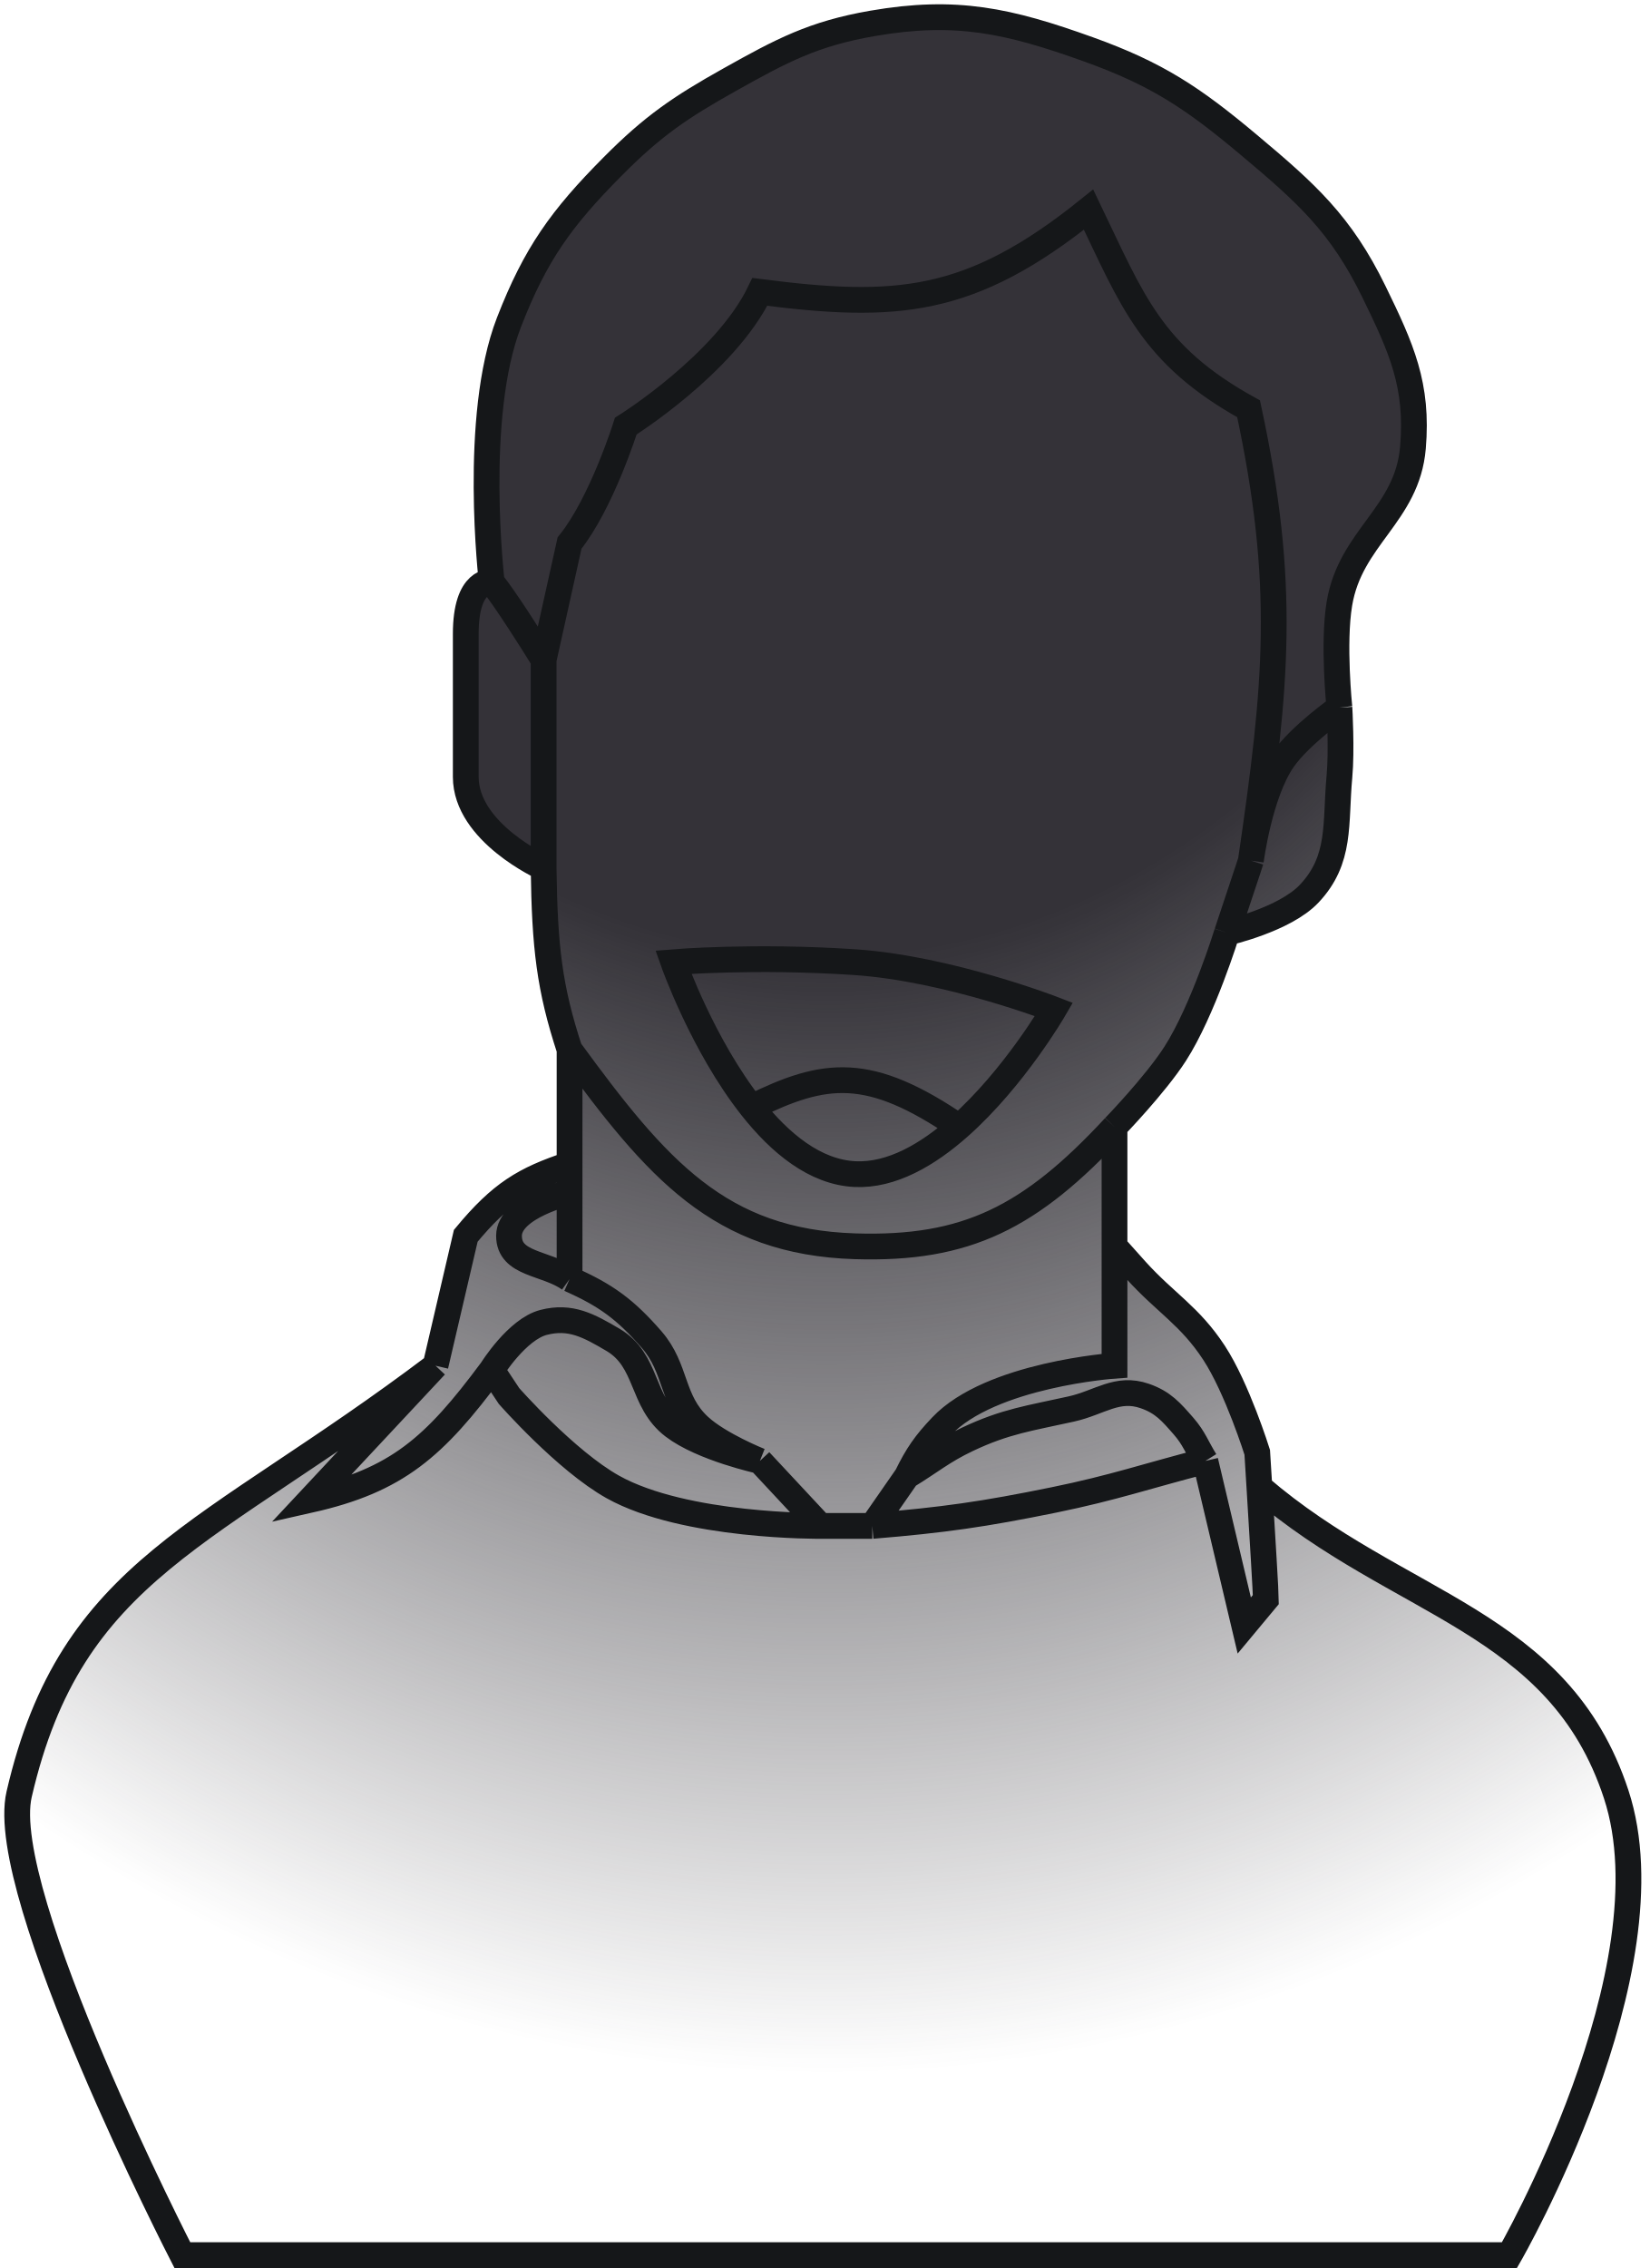
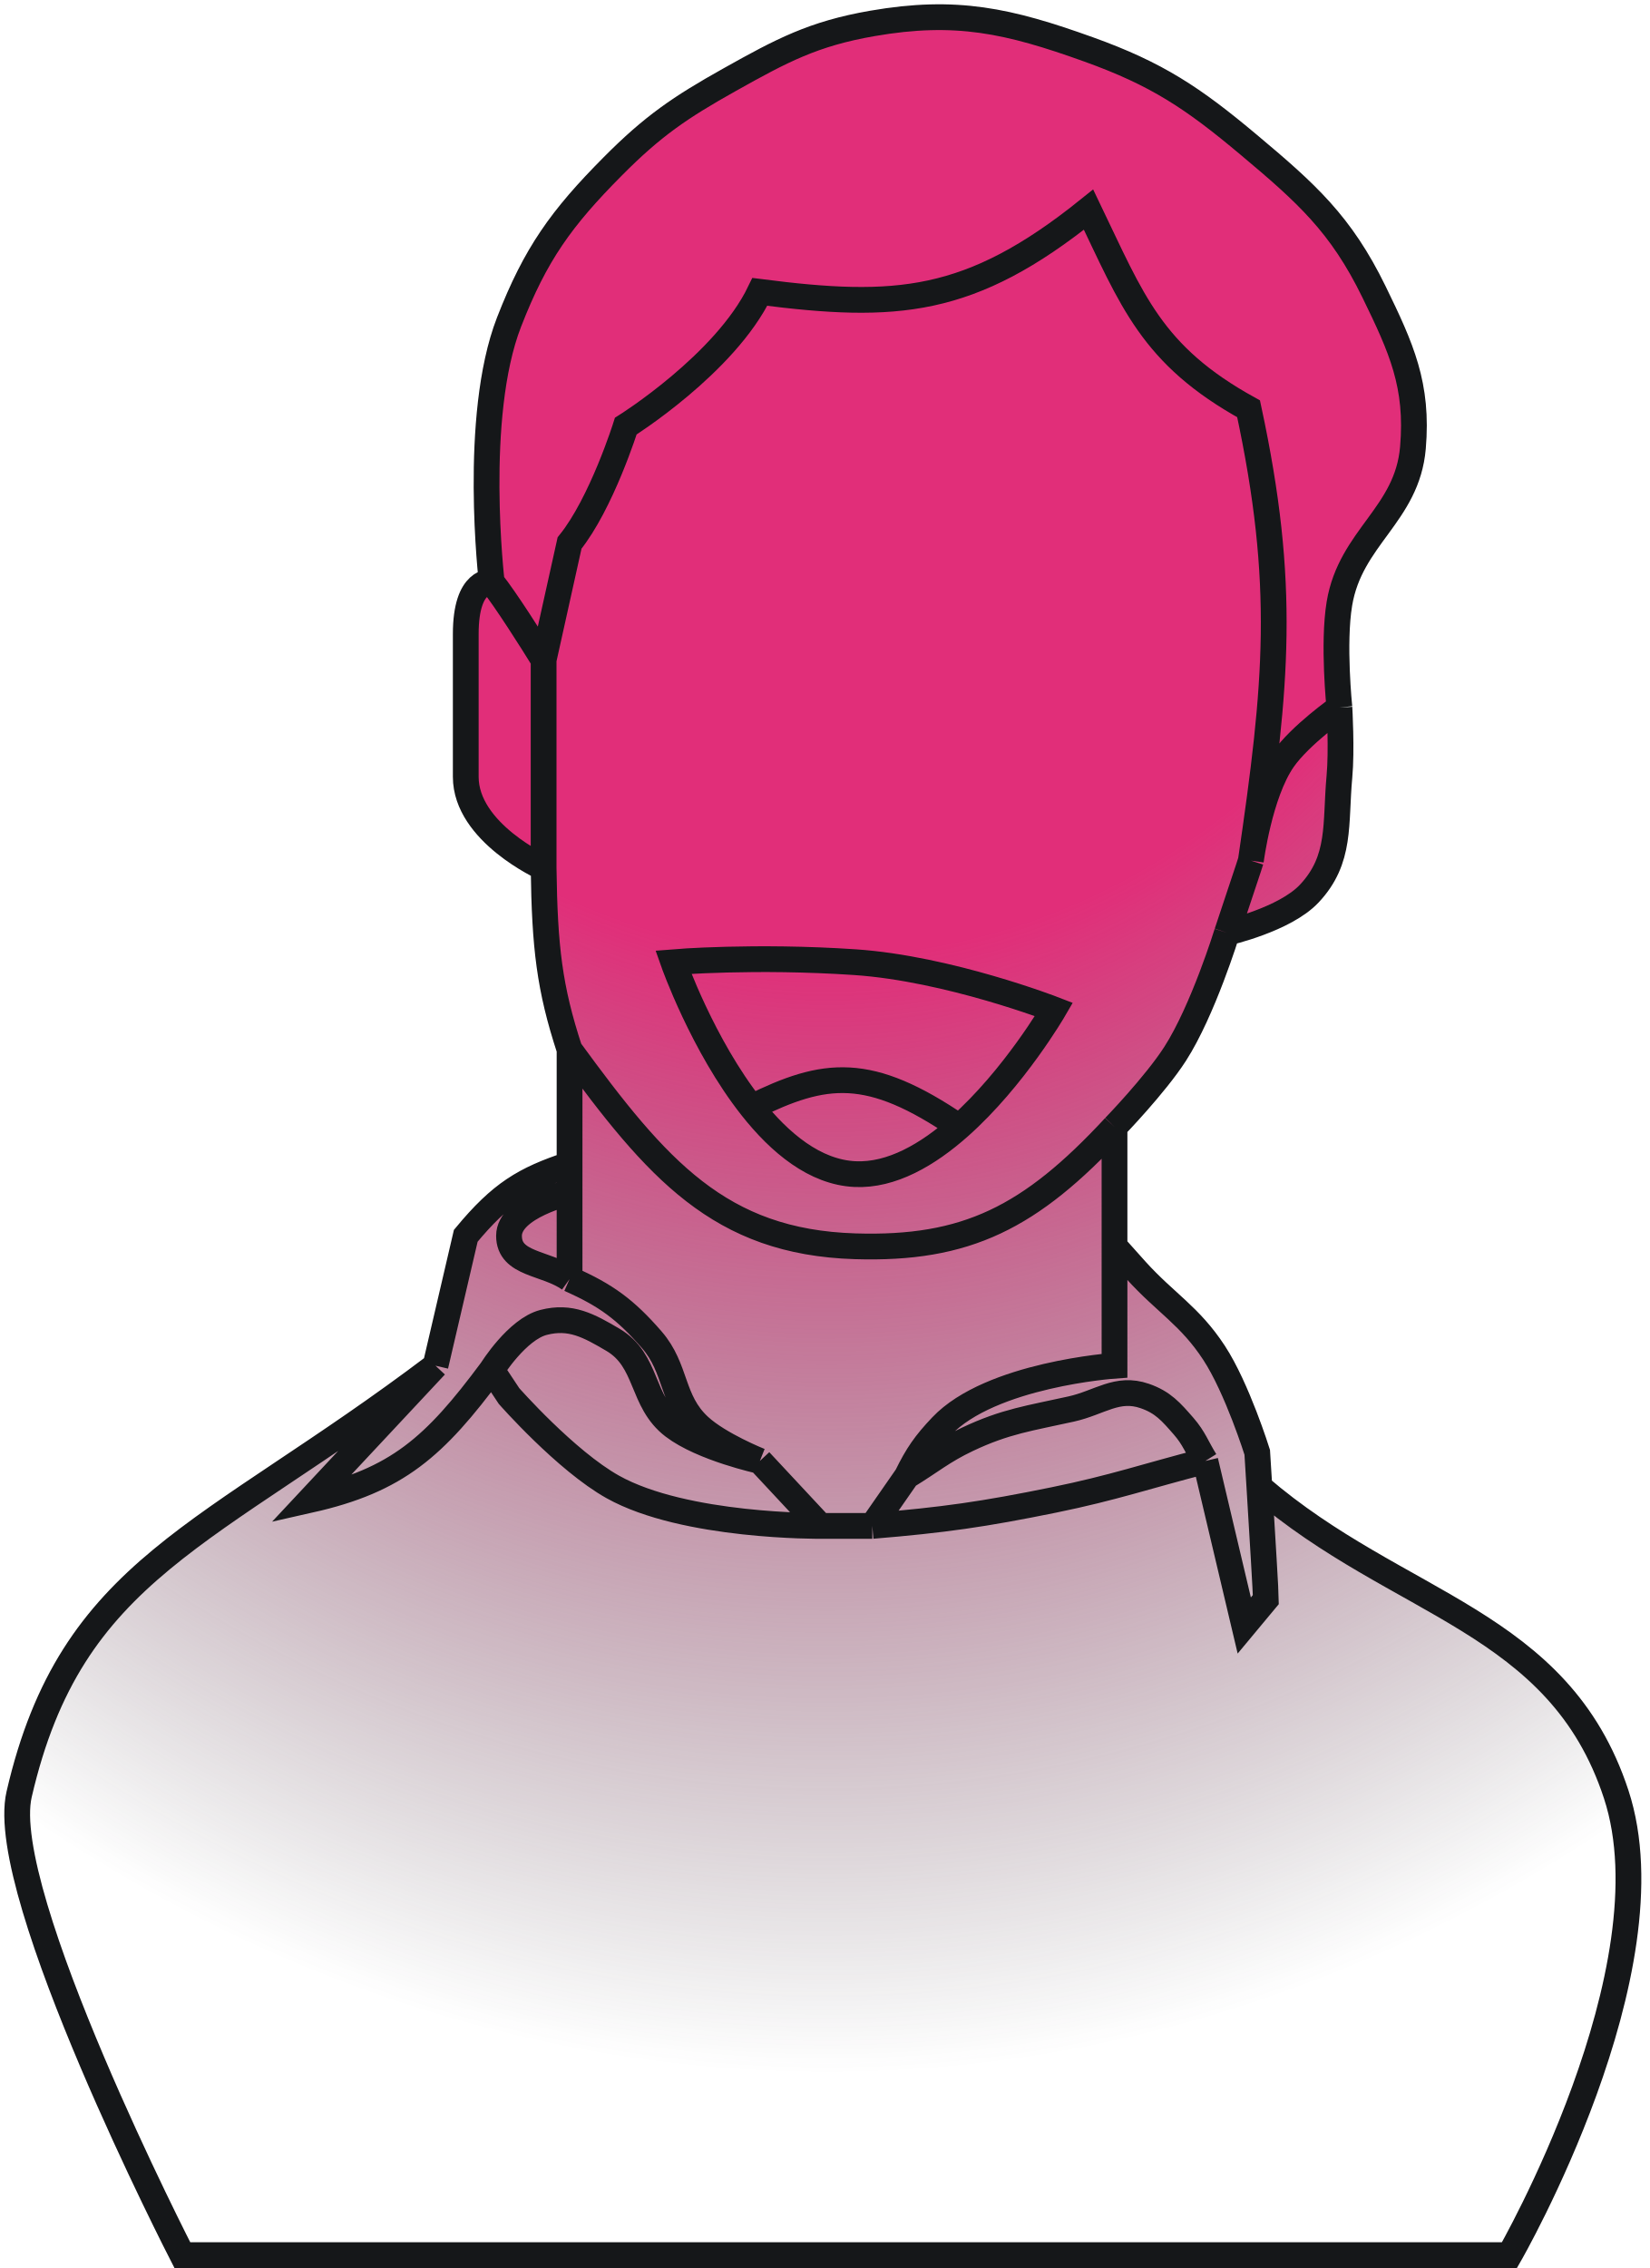
<svg xmlns="http://www.w3.org/2000/svg" width="192" height="264" viewBox="0 0 192 264" fill="none">
  <path d="M142.838 108.569C142.838 108.569 140.043 117.643 136.796 122.681C134.461 126.303 129.747 131.169 129.747 131.169V145.069C129.747 145.069 131.274 146.79 132.264 147.882C135.722 151.697 138.505 153.15 141.327 157.458C144.032 161.586 146.362 169.05 146.362 169.05C146.434 170.193 146.52 171.587 146.612 173.082C162.835 187.057 181.473 188.524 188.152 208.867C194.859 229.294 175.726 262.5 175.726 262.5H21.226C21.226 262.5 -0.431 220.374 2.226 208.867C8.338 182.397 24.153 179.046 50.698 158.97L54.222 143.85C58.327 138.895 61.048 137.279 66.306 135.534V122.177C63.966 115.028 63.408 110.293 63.285 101.009C63.285 101.009 54.222 96.92 54.222 90.425V73.792C54.222 67.297 57.243 67.744 57.243 67.744C57.243 67.744 54.973 48.535 59.257 37.504C62.34 29.566 65.343 25.398 71.341 19.359C76 14.669 79.17 12.508 84.936 9.279C91.022 5.871 94.68 3.92 101.551 2.727C111.307 1.033 117.406 2.404 126.726 5.751C134.693 8.612 138.867 11.398 145.355 16.839C152.09 22.488 156.104 26.07 159.957 33.976C163.156 40.54 165.112 44.843 164.488 52.12C163.819 59.927 157.215 62.535 155.929 70.264C155.153 74.924 155.929 82.361 155.929 82.361C155.929 82.361 156.219 87.289 155.929 90.425C155.423 95.891 156.169 100.041 152.404 104.033C149.566 107.042 142.838 108.569 142.838 108.569Z" fill="url(#paint0_radial_5_61)" />
  <path d="M142.838 108.569C142.838 108.569 140.043 117.643 136.796 122.681C134.461 126.303 129.747 131.169 129.747 131.169M142.838 108.569C142.838 108.569 149.566 107.042 152.404 104.033C156.169 100.041 155.423 95.891 155.929 90.425C156.219 87.289 155.929 82.361 155.929 82.361M142.838 108.569L145.355 101.009L145.621 100.178M155.929 82.361C155.929 82.361 155.153 74.924 155.929 70.264C157.215 62.535 163.819 59.927 164.488 52.12C165.112 44.843 163.156 40.54 159.957 33.976C156.104 26.07 152.09 22.488 145.355 16.839C138.867 11.398 134.693 8.612 126.726 5.751C117.406 2.404 111.307 1.033 101.551 2.727C94.68 3.92 91.022 5.871 84.936 9.279C79.17 12.508 76 14.669 71.341 19.359C65.343 25.398 62.34 29.566 59.257 37.504C54.973 48.535 57.243 67.744 57.243 67.744M155.929 82.361C155.929 82.361 151.377 85.555 149.383 88.409C146.621 92.364 145.621 100.178 145.621 100.178M57.243 67.744C57.243 67.744 54.222 67.297 54.222 73.792C54.222 80.288 54.222 83.929 54.222 90.425C54.222 96.92 63.285 101.009 63.285 101.009M57.243 67.744C58.855 69.76 61.943 74.632 63.285 76.816M63.285 101.009C63.407 110.293 63.966 115.028 66.306 122.177M63.285 101.009C63.285 98.657 63.285 93.65 63.285 92.441C63.285 91.231 63.285 81.52 63.285 76.816M66.306 122.177C76.487 136.119 83.791 144.577 99.537 145.069C112.515 145.475 119.958 141.723 129.747 131.169M66.306 122.177V135.534M66.306 148.89C70.553 150.762 72.828 152.44 75.873 155.946C78.817 159.336 78.113 162.98 81.411 166.026C83.742 168.178 88.46 170.058 88.46 170.058M66.306 148.89C66.306 144.953 66.306 138.81 66.306 138.81M66.306 148.89C63.554 146.922 59.257 147.236 59.257 143.85C59.257 140.463 66.306 138.81 66.306 138.81M129.747 131.169V145.069M101.551 177.618C99.192 177.618 95.509 177.618 95.509 177.618M101.551 177.618C109.865 176.929 114.524 176.263 122.698 174.594C129.66 173.173 133.438 171.83 140.32 170.058M101.551 177.618C103.124 175.355 104.006 174.086 105.579 171.822M95.509 177.618L88.46 170.058M95.509 177.618C95.509 177.618 79.725 177.77 71.341 173.082C65.867 170.021 59.257 162.498 59.257 162.498L57.243 159.46M88.46 170.058C88.46 170.058 81.758 168.598 78.39 166.026C74.574 163.112 75.482 158.376 71.341 155.946C68.544 154.304 66.426 153.122 63.285 153.93C60.189 154.727 57.243 159.46 57.243 159.46M66.306 135.534C61.048 137.279 58.327 138.895 54.222 143.85C54.222 143.85 52.074 153.065 50.698 158.97M66.306 135.534V138.81M50.698 158.97C44.996 165.072 36.096 174.594 36.096 174.594C46.239 172.307 50.582 168.439 57.243 159.46M50.698 158.97C24.153 179.046 8.338 182.397 2.226 208.867C-0.431 220.374 21.226 262.5 21.226 262.5H175.726C175.726 262.5 194.859 229.294 188.152 208.867C181.473 188.524 162.835 187.057 146.612 173.082M140.32 170.058C139.337 168.484 139.022 167.425 137.803 166.026C136.329 164.335 135.39 163.233 133.271 162.498C130.064 161.385 128.025 163.271 124.712 164.01C119.914 165.08 117.071 165.433 112.628 167.538C109.717 168.918 108.332 170.149 105.579 171.822M140.32 170.058C142.09 177.538 144.852 189.211 144.852 189.211L147.369 186.187C147.369 185.551 146.953 178.624 146.612 173.082M105.579 171.822C106.792 169.347 107.71 168.026 109.607 166.026C115.345 159.977 129.747 158.97 129.747 158.97V145.069M129.747 145.069C129.747 145.069 131.274 146.79 132.264 147.882C135.722 151.697 138.505 153.15 141.327 157.458C144.032 161.586 146.362 169.05 146.362 169.05C146.434 170.193 146.52 171.587 146.612 173.082M63.285 76.816L66.306 63.208C70.031 58.596 72.852 49.6 72.852 49.6C72.852 49.6 84.418 42.365 88.46 33.976C104.293 36.005 112.916 35.493 126.726 24.399C131.811 34.962 134.013 41.331 145.355 47.584C149.771 68.116 148.631 79.634 145.621 100.178M87.5 128.886C81.788 121.654 78.39 112 78.39 112C78.39 112 87.879 111.21 99.537 112C110.432 112.738 122.698 117.5 122.698 117.5C122.698 117.5 118.059 125.502 111.661 131.169M87.5 128.886C90.807 133.074 94.889 136.449 99.537 136.669C103.795 136.87 108.014 134.399 111.661 131.169M87.5 128.886C96.057 124.659 101.149 124.001 111.661 131.169" stroke="#151719" stroke-width="3" />
  <defs>
    <radialGradient id="paint0_radial_5_61" cx="0" cy="0" r="1" gradientUnits="userSpaceOnUse" gradientTransform="translate(96.2604 2) rotate(90) scale(240.052 192.294)">
-       <stop offset="0.454" stop-color="#343238" />
+       <stop offset="0.454" stop-color="#E12E79" />
      <stop offset="1" stop-color="#343238" stop-opacity="0" />
    </radialGradient>
  </defs>
</svg>
